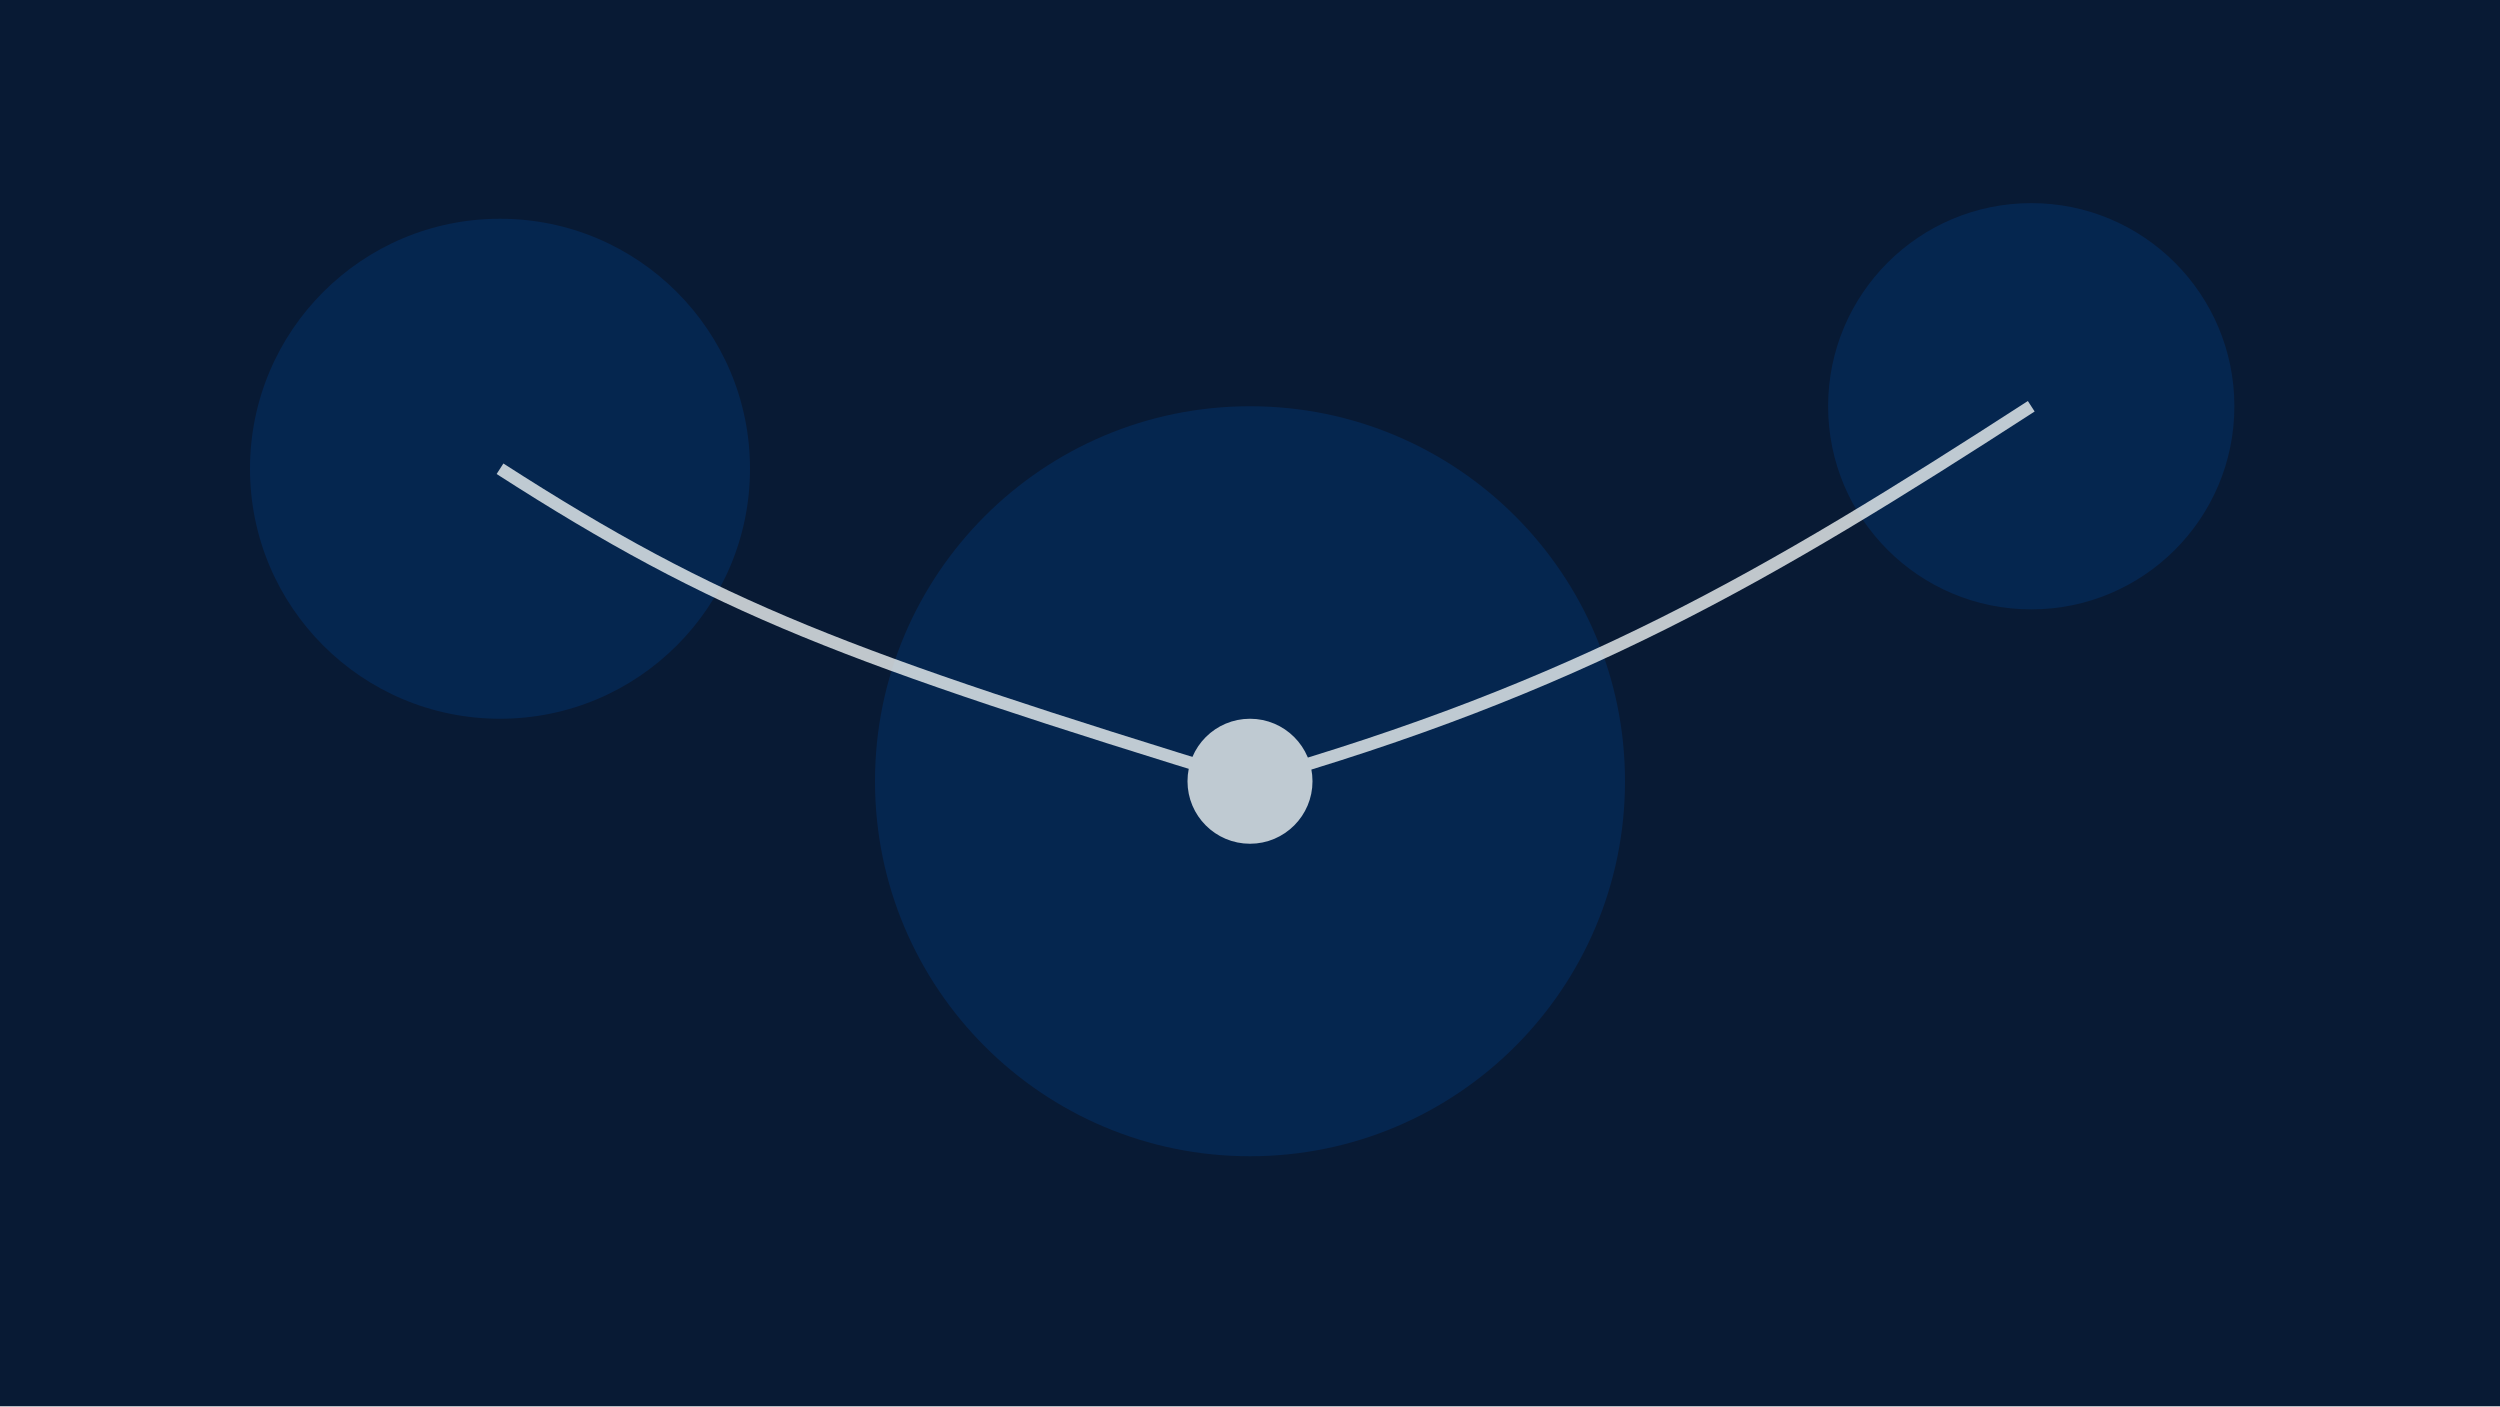
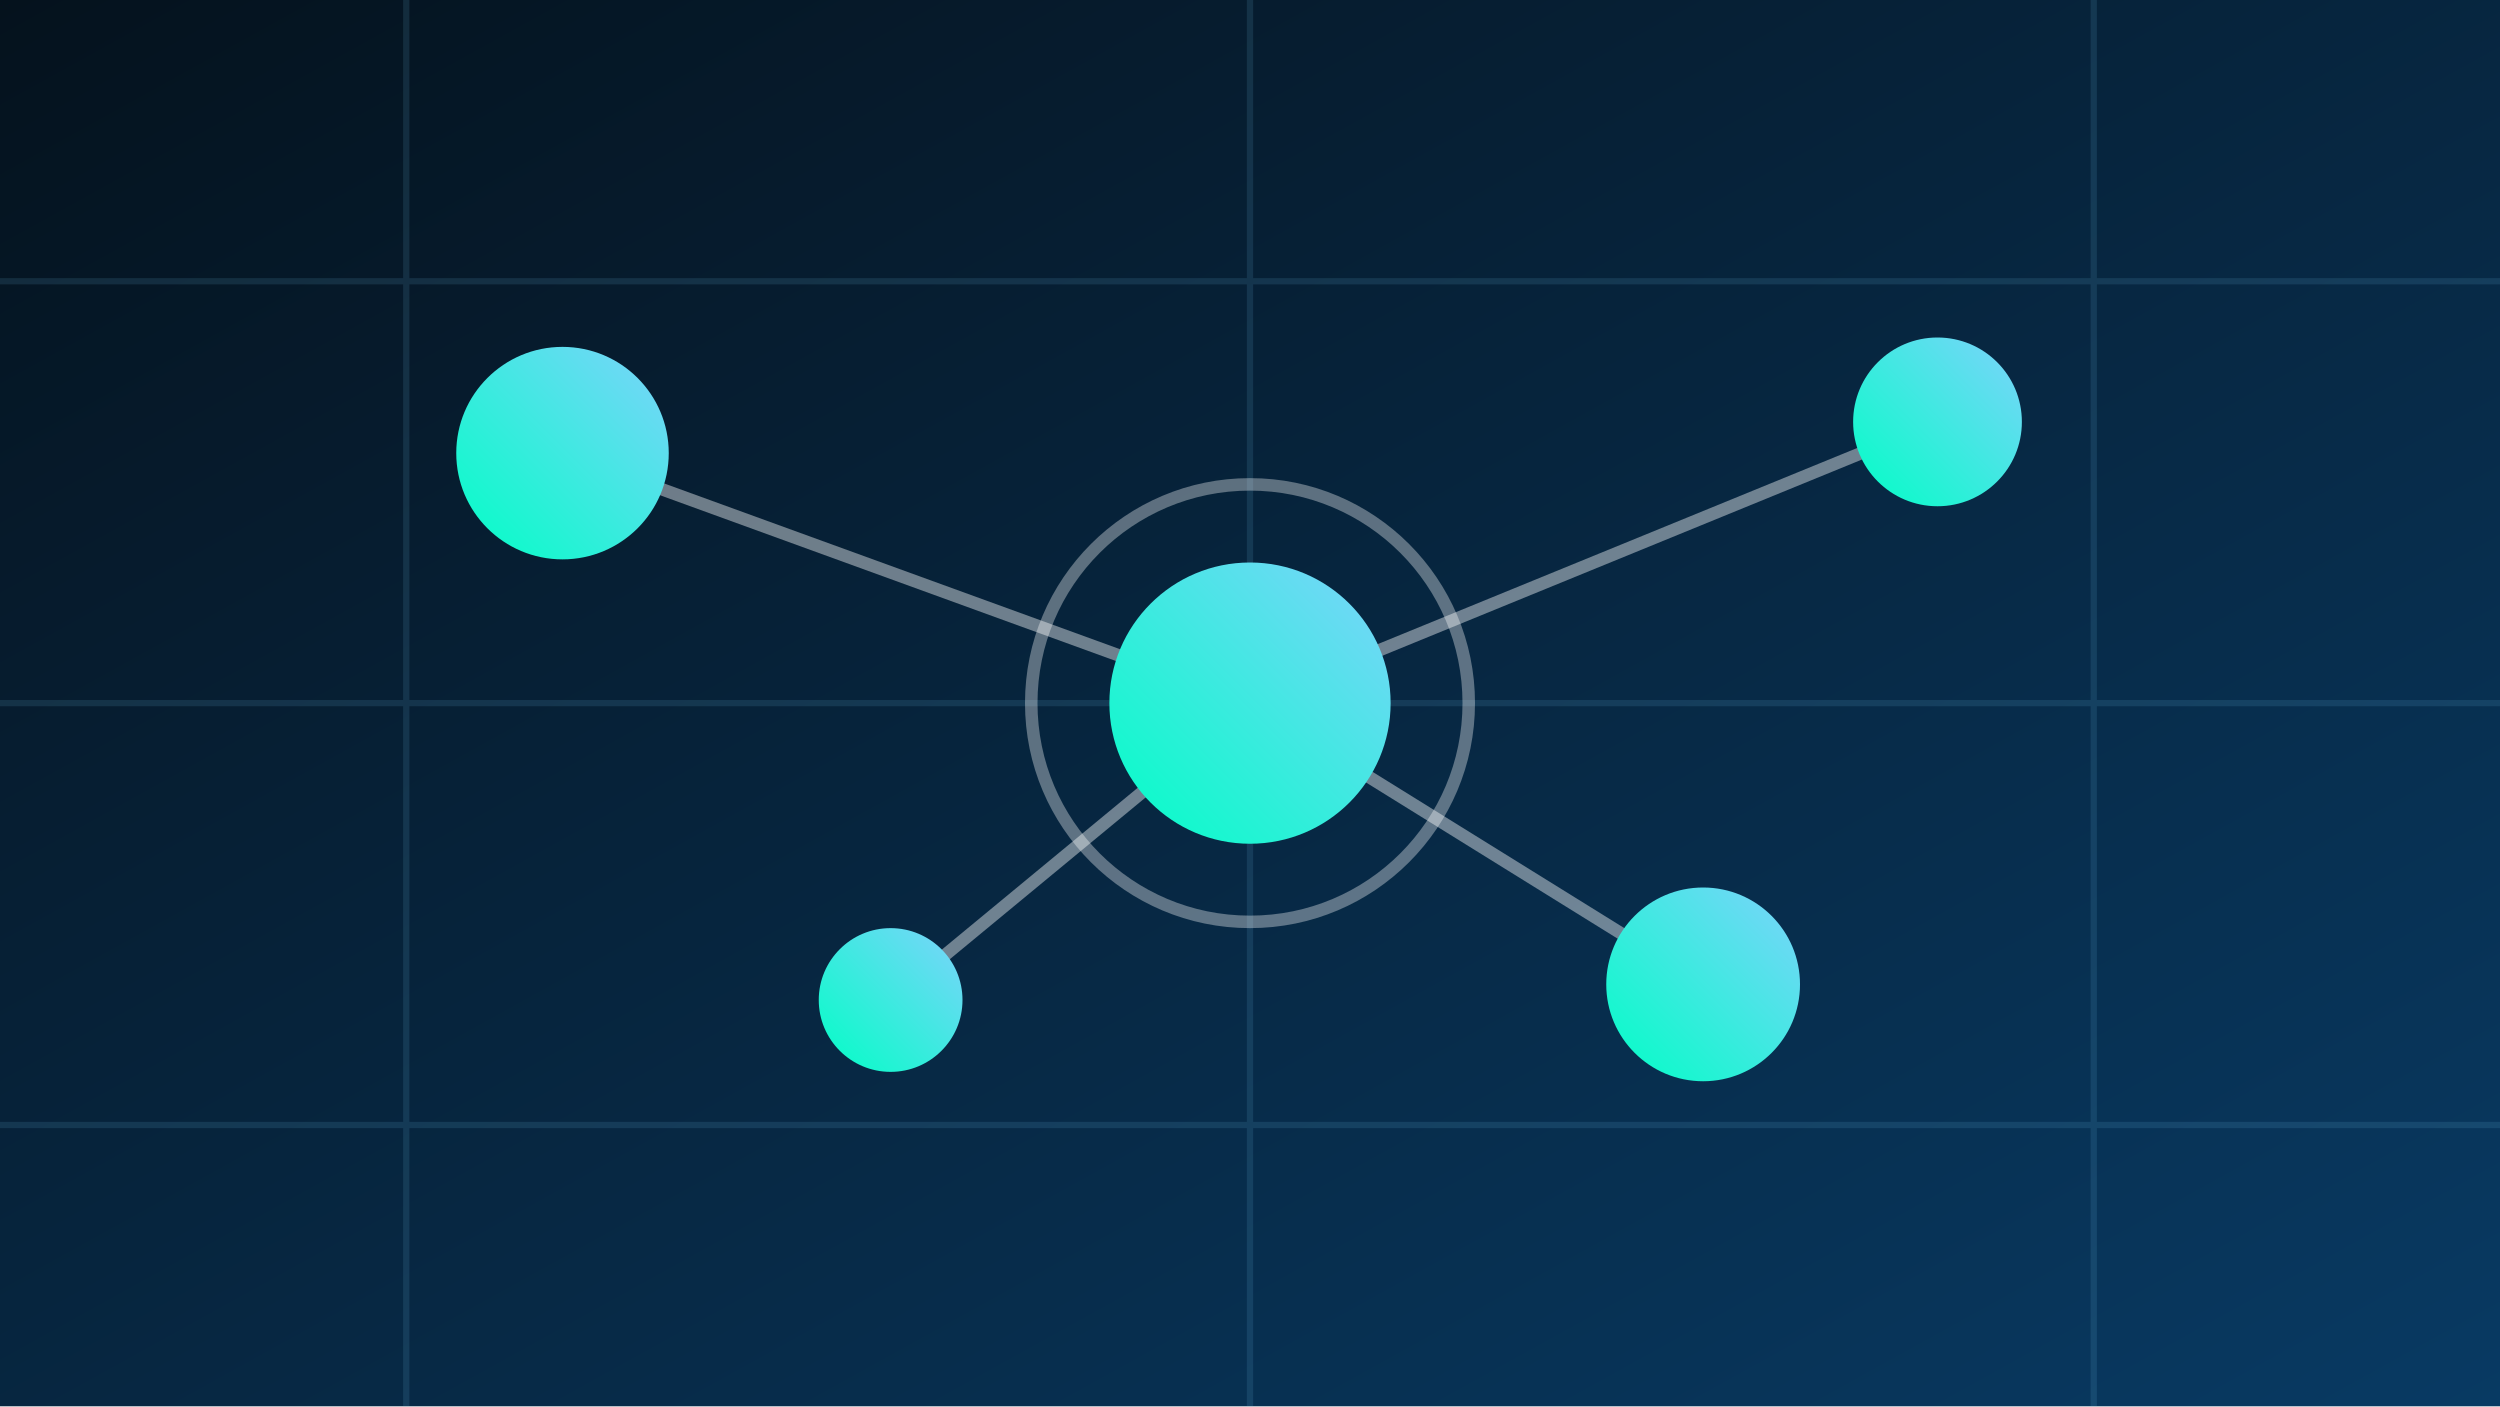
- <svg xmlns="http://www.w3.org/2000/svg" viewBox="0 0 800 450" role="img" aria-label="Abstract platform architecture illustration">
-   <rect width="800" height="450" fill="#081a34" />
-   <g fill="#003b82" opacity=".35">
-     <circle cx="160" cy="150" r="80" />
-     <circle cx="400" cy="250" r="120" />
-     <circle cx="650" cy="130" r="65" />
+ <svg xmlns="http://www.w3.org/2000/svg" viewBox="0 0 800 450" role="img" aria-label="Abstract resilient platform illustration">
+   <defs>
+     <linearGradient id="card-bg" x1="0" y1="0" x2="1" y2="1">
+       <stop offset="0" stop-color="#05121D" />
+       <stop offset="1" stop-color="#083A63" />
+     </linearGradient>
+     <linearGradient id="card-node" x1="0" y1="1" x2="1" y2="0">
+       <stop offset="0" stop-color="#00FFC5" />
+       <stop offset="1" stop-color="#7DD3FC" />
+     </linearGradient>
+   </defs>
+   <rect width="800" height="450" fill="url(#card-bg)" />
+   <g opacity=".12" stroke="#7DD3FC" stroke-width="2">
+     <path d="M0 90h800M0 225h800M0 360h800M130 0v450M400 0v450M670 0v450" />
  </g>
-   <g stroke="#eef2f3" stroke-width="4" fill="none" opacity=".8">
-     <path d="M160 150c70 45 110 60 240 100" />
-     <path d="M650 130c-85 55-145 90-250 120" />
-     <circle cx="400" cy="250" r="18" fill="#eef2f3" />
+   <g stroke="rgba(255,255,255,.42)" stroke-width="4" fill="none">
+     <path d="M180 145 400 225M400 225 620 135M400 225 285 320M400 225 545 315" />
  </g>
+   <g fill="url(#card-node)">
+     <circle cx="180" cy="145" r="34" />
+     <circle cx="620" cy="135" r="27" />
+     <circle cx="285" cy="320" r="23" />
+     <circle cx="545" cy="315" r="31" />
+     <circle cx="400" cy="225" r="45" />
+   </g>
+   <circle cx="400" cy="225" r="70" fill="none" stroke="#FFFFFF" stroke-opacity=".35" stroke-width="4" />
</svg>
